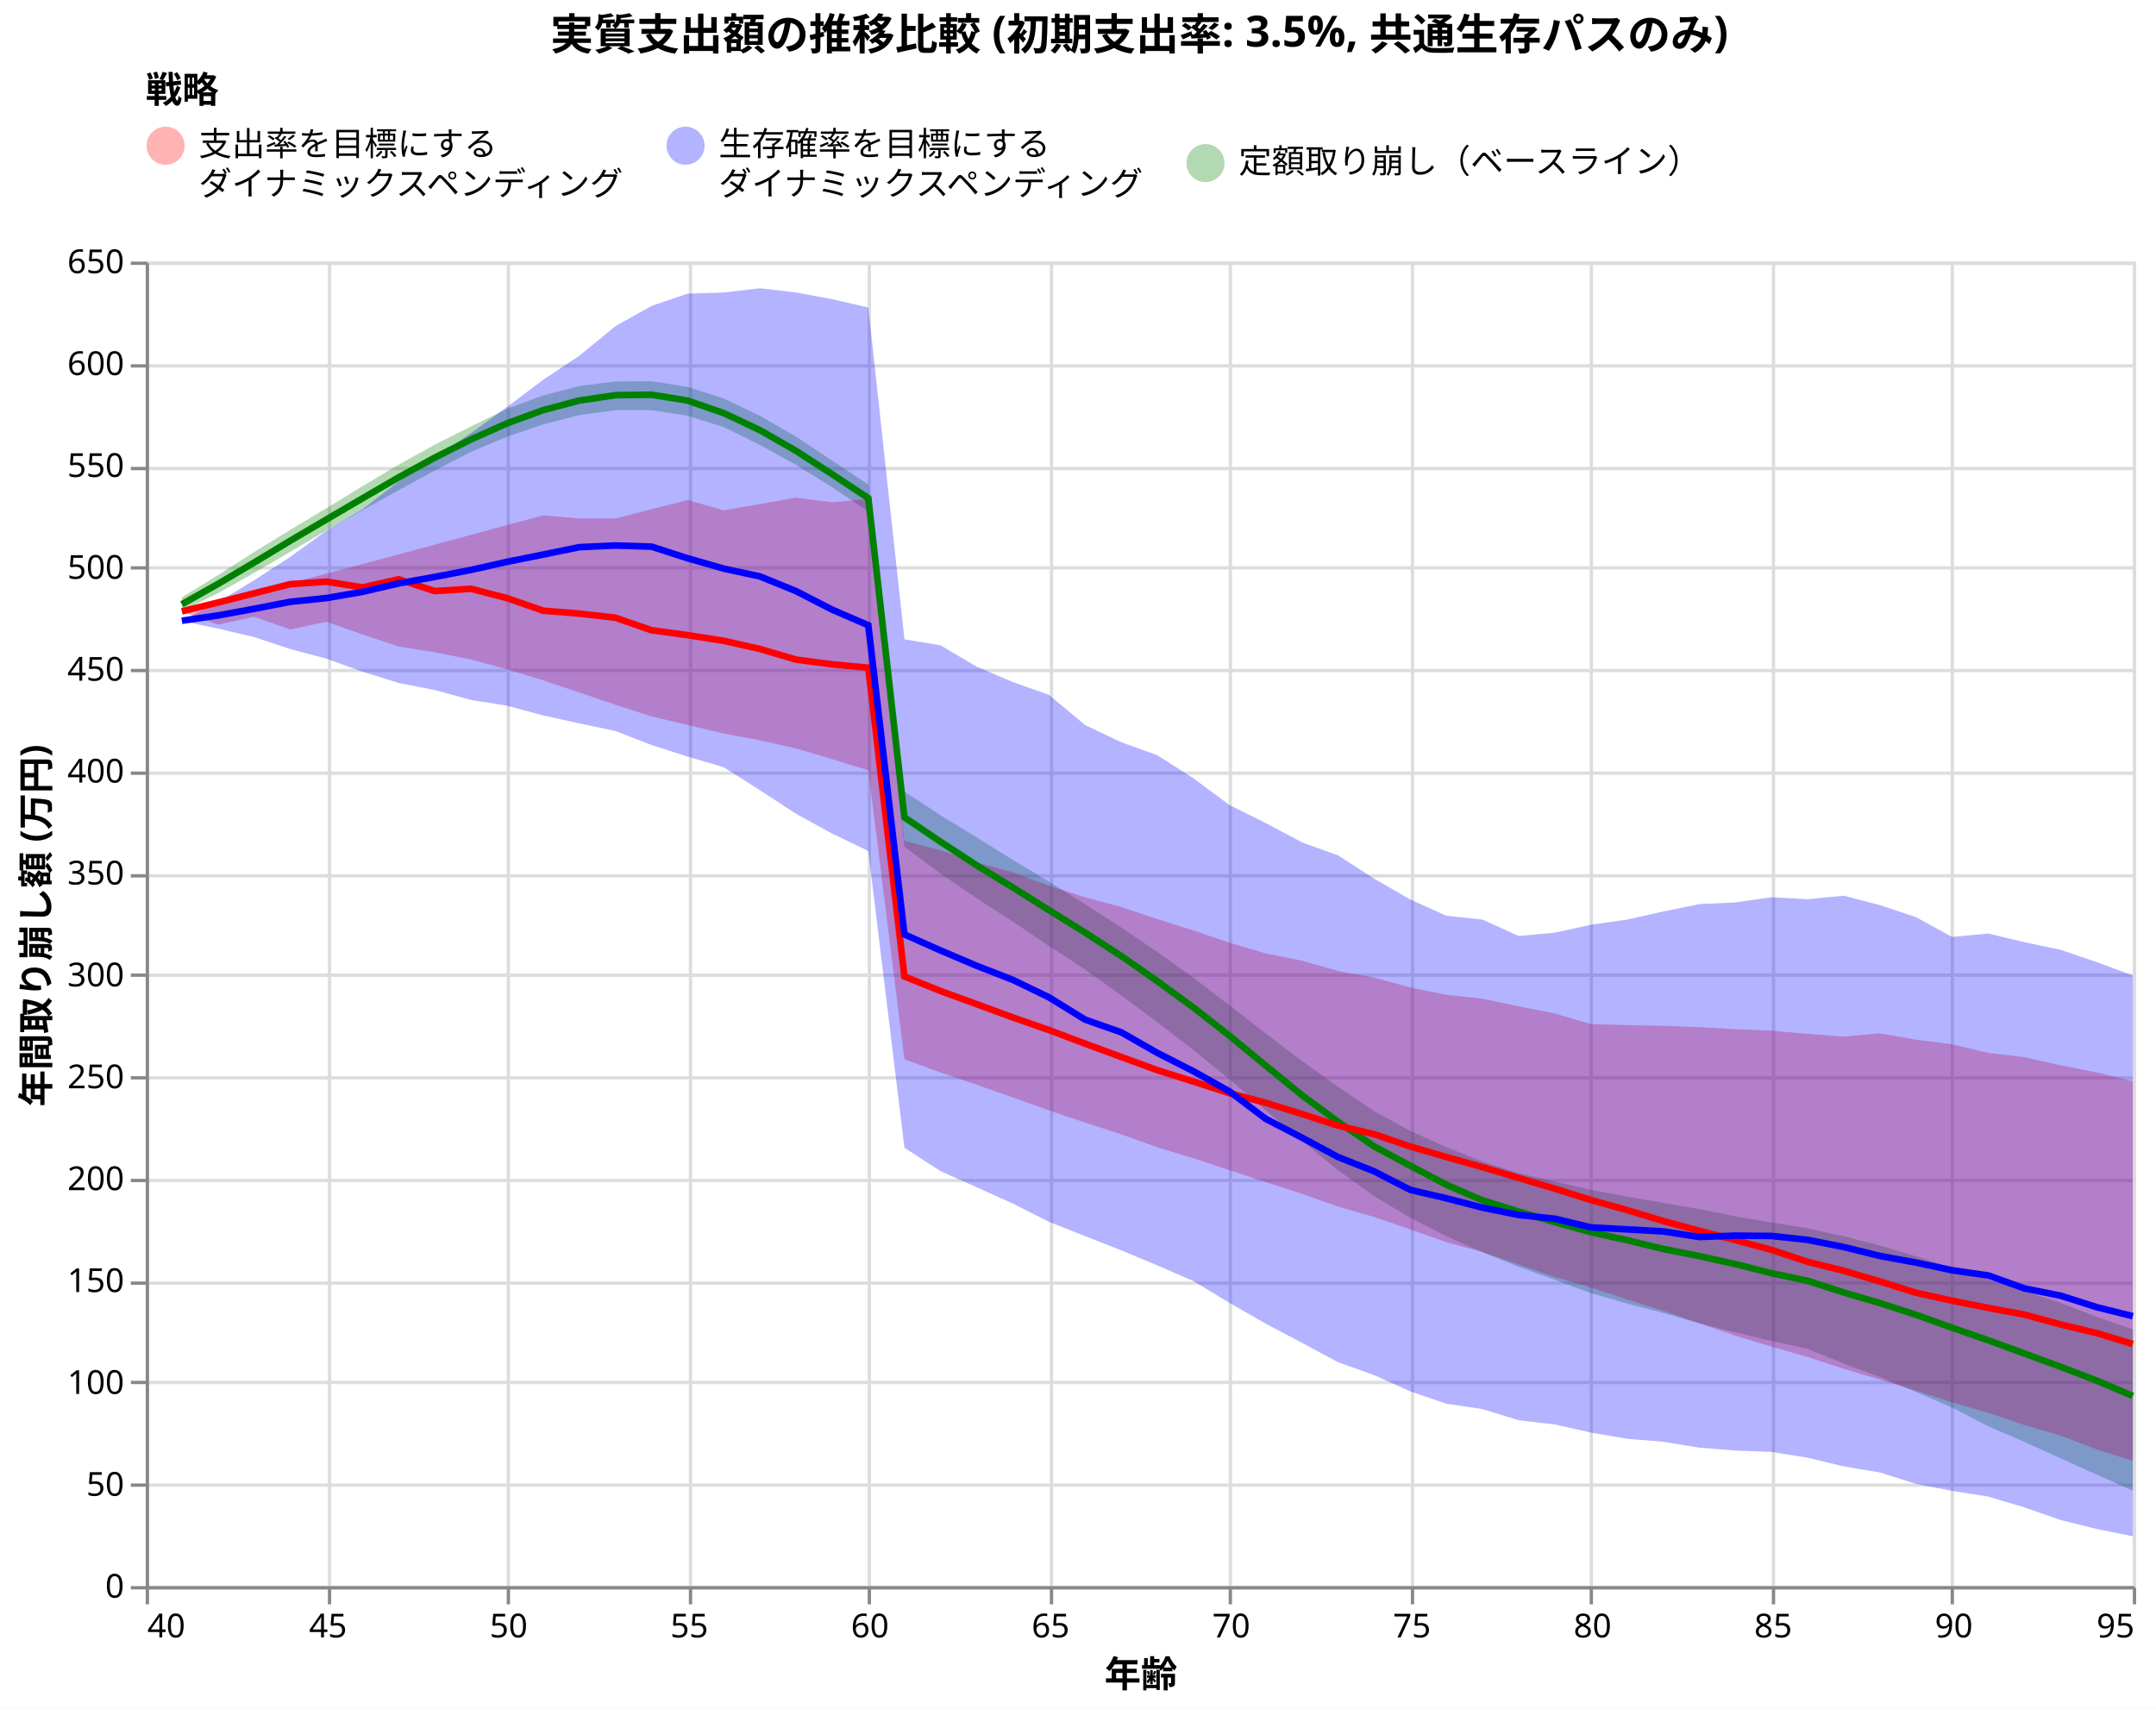
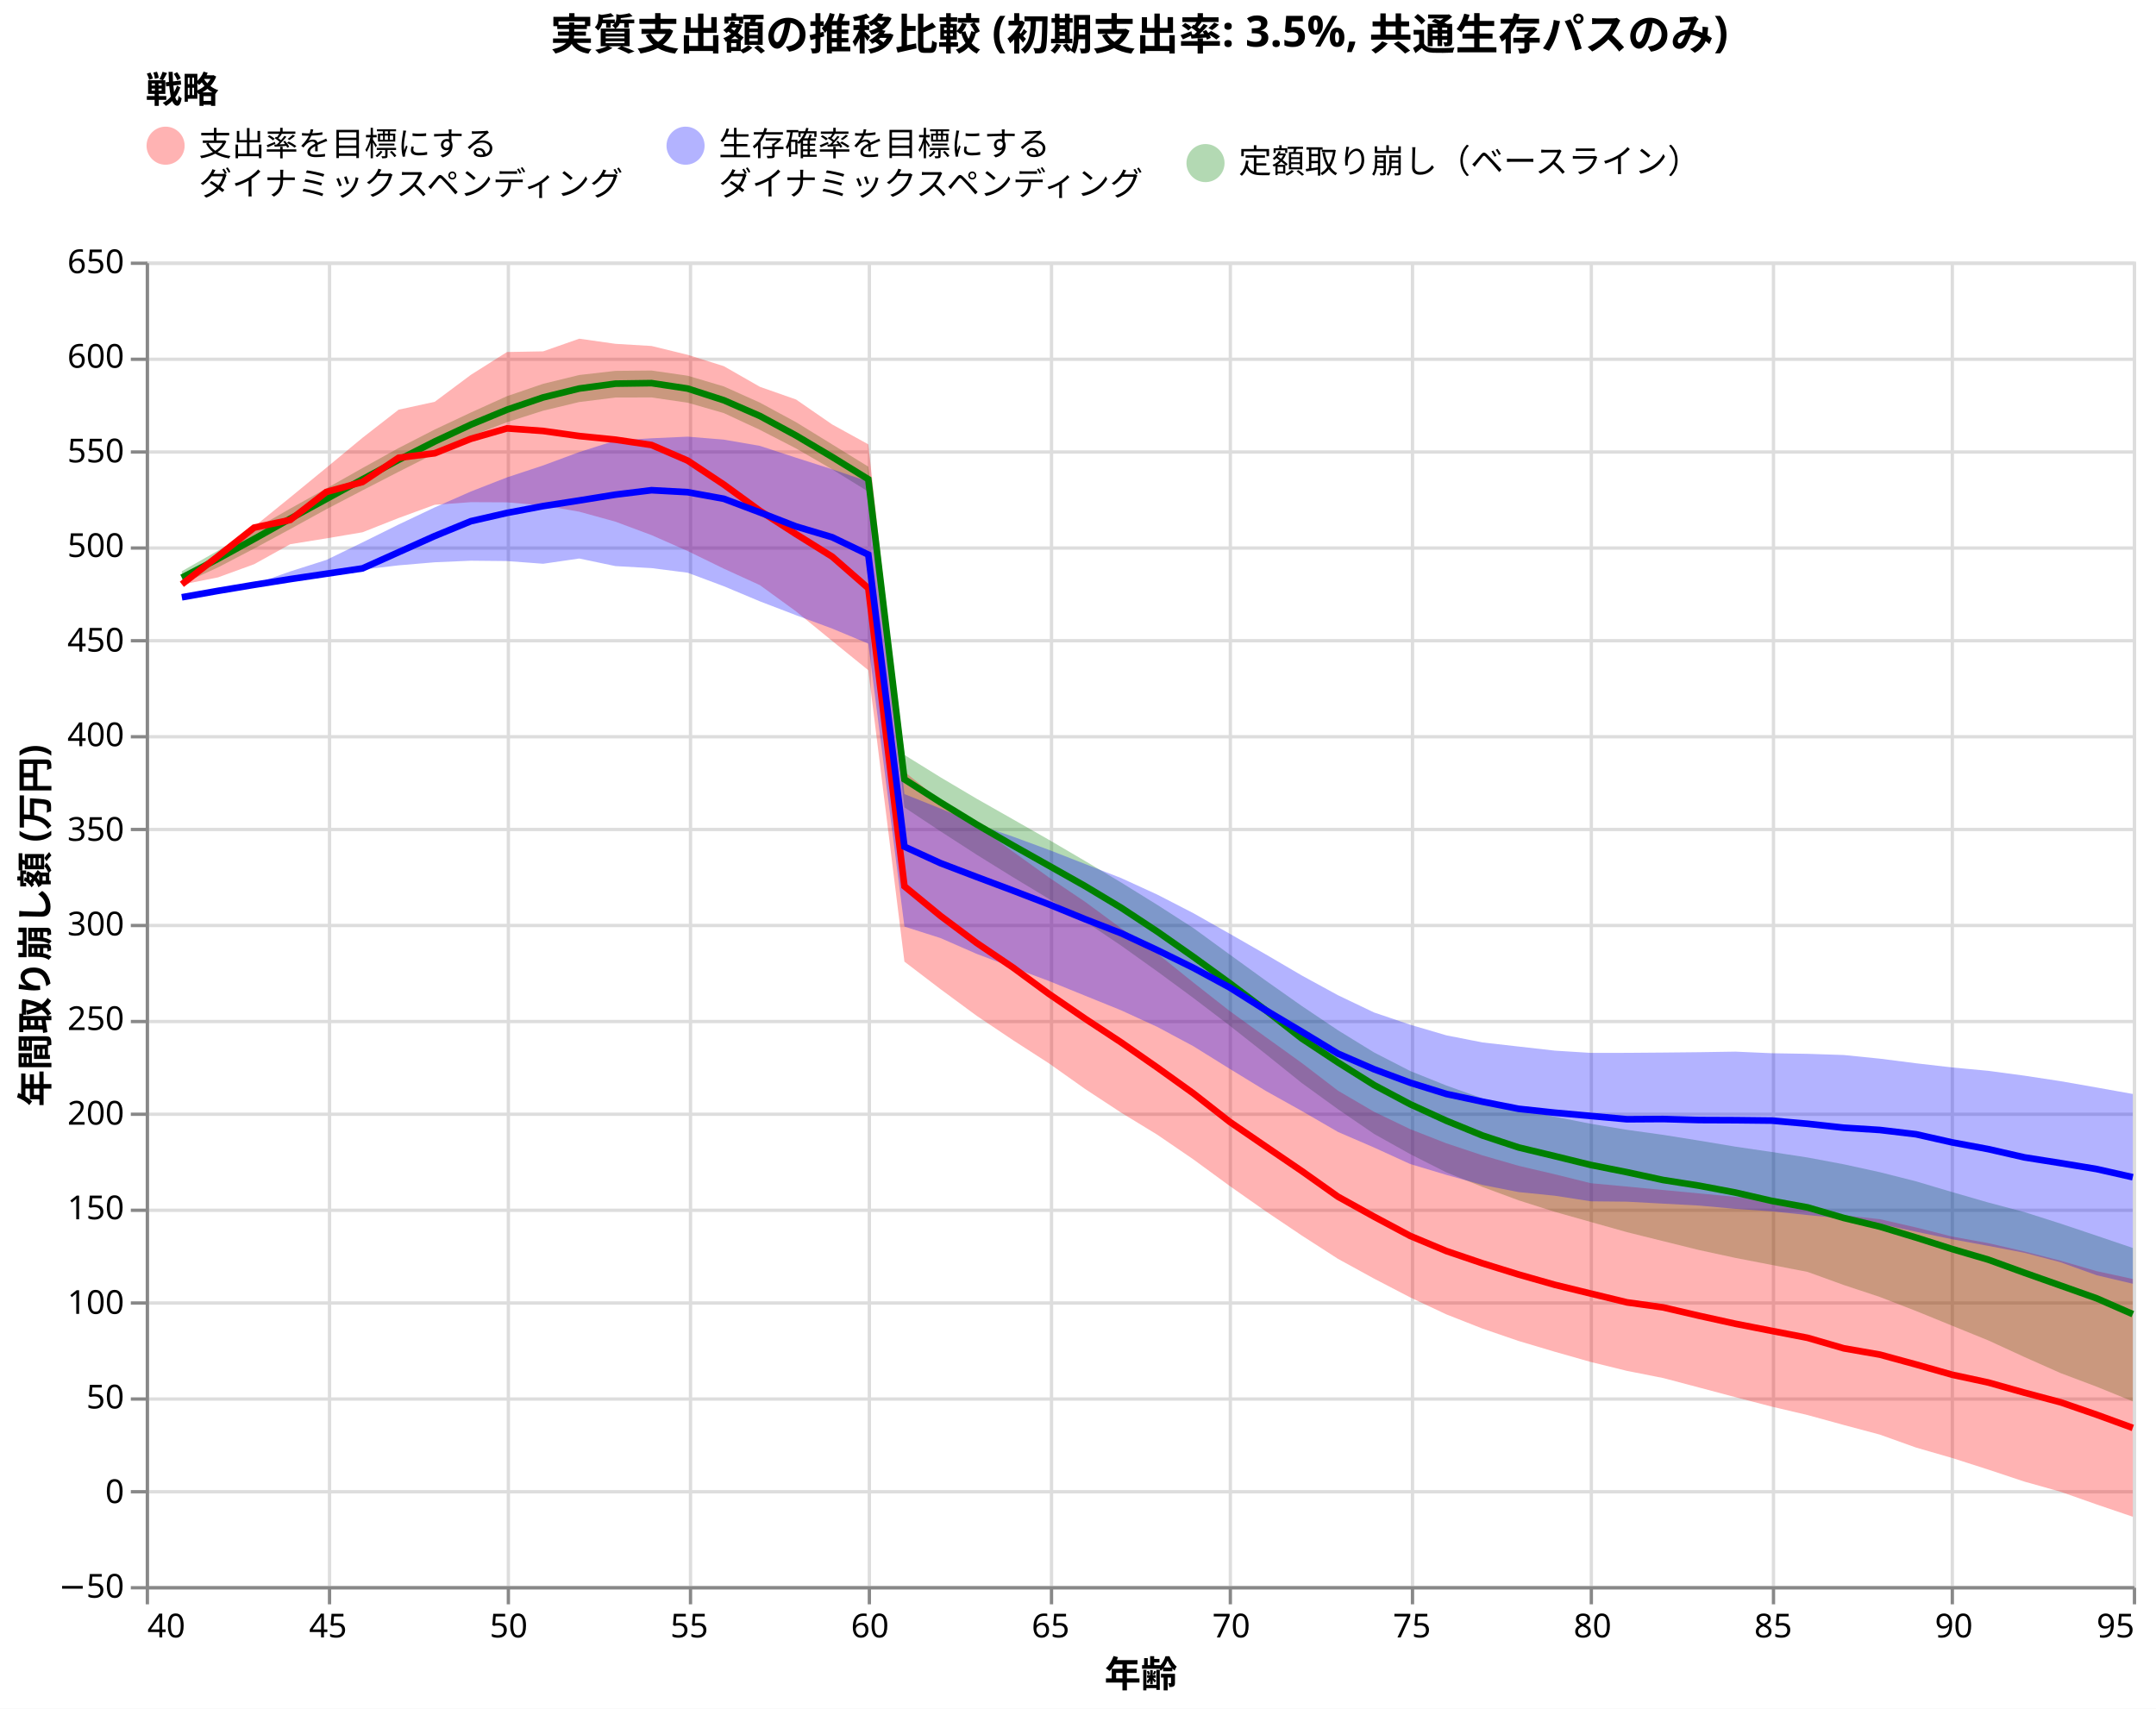
<svg xmlns="http://www.w3.org/2000/svg" version="1.1" class="marks" width="651" height="516" viewBox="0 0 651 516">
  <rect width="651" height="516" fill="white" />
  <g fill="none" stroke-miterlimit="10" transform="translate(44,79)">
    <g class="mark-group role-frame root" role="graphics-object" aria-roledescription="group mark container">
      <g transform="translate(0,0)">
        <path class="background" aria-hidden="true" d="M0.5,0.5h600v400h-600Z" stroke="#ddd" />
        <g>
          <g class="mark-group role-axis" aria-hidden="true">
            <g transform="translate(0.5,400.5)">
              <path class="background" aria-hidden="true" d="M0,0h0v0h0Z" pointer-events="none" />
              <g>
                <g class="mark-rule role-axis-grid" pointer-events="none">
                  <line transform="translate(0,-400)" x2="0" y2="400" stroke="#ddd" stroke-width="1" opacity="1" />
                  <line transform="translate(55,-400)" x2="0" y2="400" stroke="#ddd" stroke-width="1" opacity="1" />
                  <line transform="translate(109,-400)" x2="0" y2="400" stroke="#ddd" stroke-width="1" opacity="1" />
                  <line transform="translate(164,-400)" x2="0" y2="400" stroke="#ddd" stroke-width="1" opacity="1" />
                  <line transform="translate(218,-400)" x2="0" y2="400" stroke="#ddd" stroke-width="1" opacity="1" />
                  <line transform="translate(273,-400)" x2="0" y2="400" stroke="#ddd" stroke-width="1" opacity="1" />
                  <line transform="translate(327,-400)" x2="0" y2="400" stroke="#ddd" stroke-width="1" opacity="1" />
                  <line transform="translate(382,-400)" x2="0" y2="400" stroke="#ddd" stroke-width="1" opacity="1" />
                  <line transform="translate(436,-400)" x2="0" y2="400" stroke="#ddd" stroke-width="1" opacity="1" />
                  <line transform="translate(491,-400)" x2="0" y2="400" stroke="#ddd" stroke-width="1" opacity="1" />
                  <line transform="translate(545,-400)" x2="0" y2="400" stroke="#ddd" stroke-width="1" opacity="1" />
                  <line transform="translate(600,-400)" x2="0" y2="400" stroke="#ddd" stroke-width="1" opacity="1" />
                </g>
              </g>
              <path class="foreground" aria-hidden="true" d="" pointer-events="none" display="none" />
            </g>
          </g>
          <g class="mark-group role-axis" aria-hidden="true">
            <g transform="translate(0.5,0.5)">
              <path class="background" aria-hidden="true" d="M0,0h0v0h0Z" pointer-events="none" />
              <g>
                <g class="mark-rule role-axis-grid" pointer-events="none">
                  <line transform="translate(0,400)" x2="600" y2="0" stroke="#ddd" stroke-width="1" opacity="1" />
-                   <line transform="translate(0,369)" x2="600" y2="0" stroke="#ddd" stroke-width="1" opacity="1" />
-                   <line transform="translate(0,338)" x2="600" y2="0" stroke="#ddd" stroke-width="1" opacity="1" />
-                   <line transform="translate(0,308)" x2="600" y2="0" stroke="#ddd" stroke-width="1" opacity="1" />
-                   <line transform="translate(0,277)" x2="600" y2="0" stroke="#ddd" stroke-width="1" opacity="1" />
-                   <line transform="translate(0,246)" x2="600" y2="0" stroke="#ddd" stroke-width="1" opacity="1" />
-                   <line transform="translate(0,215)" x2="600" y2="0" stroke="#ddd" stroke-width="1" opacity="1" />
-                   <line transform="translate(0,185)" x2="600" y2="0" stroke="#ddd" stroke-width="1" opacity="1" />
-                   <line transform="translate(0,154)" x2="600" y2="0" stroke="#ddd" stroke-width="1" opacity="1" />
-                   <line transform="translate(0,123)" x2="600" y2="0" stroke="#ddd" stroke-width="1" opacity="1" />
-                   <line transform="translate(0,92)" x2="600" y2="0" stroke="#ddd" stroke-width="1" opacity="1" />
-                   <line transform="translate(0,62)" x2="600" y2="0" stroke="#ddd" stroke-width="1" opacity="1" />
-                   <line transform="translate(0,31)" x2="600" y2="0" stroke="#ddd" stroke-width="1" opacity="1" />
+                   <line transform="translate(0,371)" x2="600" y2="0" stroke="#ddd" stroke-width="1" opacity="1" />
+                   <line transform="translate(0,343)" x2="600" y2="0" stroke="#ddd" stroke-width="1" opacity="1" />
+                   <line transform="translate(0,314)" x2="600" y2="0" stroke="#ddd" stroke-width="1" opacity="1" />
+                   <line transform="translate(0,286)" x2="600" y2="0" stroke="#ddd" stroke-width="1" opacity="1" />
+                   <line transform="translate(0,257)" x2="600" y2="0" stroke="#ddd" stroke-width="1" opacity="1" />
+                   <line transform="translate(0,229)" x2="600" y2="0" stroke="#ddd" stroke-width="1" opacity="1" />
+                   <line transform="translate(0,200)" x2="600" y2="0" stroke="#ddd" stroke-width="1" opacity="1" />
+                   <line transform="translate(0,171)" x2="600" y2="0" stroke="#ddd" stroke-width="1" opacity="1" />
+                   <line transform="translate(0,143)" x2="600" y2="0" stroke="#ddd" stroke-width="1" opacity="1" />
+                   <line transform="translate(0,114)" x2="600" y2="0" stroke="#ddd" stroke-width="1" opacity="1" />
+                   <line transform="translate(0,86)" x2="600" y2="0" stroke="#ddd" stroke-width="1" opacity="1" />
+                   <line transform="translate(0,57)" x2="600" y2="0" stroke="#ddd" stroke-width="1" opacity="1" />
+                   <line transform="translate(0,29)" x2="600" y2="0" stroke="#ddd" stroke-width="1" opacity="1" />
                  <line transform="translate(0,0)" x2="600" y2="0" stroke="#ddd" stroke-width="1" opacity="1" />
                </g>
              </g>
              <path class="foreground" aria-hidden="true" d="" pointer-events="none" display="none" />
            </g>
          </g>
          <g class="mark-group role-axis" role="graphics-symbol" aria-roledescription="axis" aria-label="X-axis titled '年齢' for a linear scale with values from 40 to 95">
            <g transform="translate(0.5,400.5)">
              <path class="background" aria-hidden="true" d="M0,0h0v0h0Z" pointer-events="none" />
              <g>
                <g class="mark-rule role-axis-tick" pointer-events="none">
                  <line transform="translate(0,0)" x2="0" y2="5" stroke="#888" stroke-width="1" opacity="1" />
                  <line transform="translate(55,0)" x2="0" y2="5" stroke="#888" stroke-width="1" opacity="1" />
                  <line transform="translate(109,0)" x2="0" y2="5" stroke="#888" stroke-width="1" opacity="1" />
                  <line transform="translate(164,0)" x2="0" y2="5" stroke="#888" stroke-width="1" opacity="1" />
                  <line transform="translate(218,0)" x2="0" y2="5" stroke="#888" stroke-width="1" opacity="1" />
                  <line transform="translate(273,0)" x2="0" y2="5" stroke="#888" stroke-width="1" opacity="1" />
                  <line transform="translate(327,0)" x2="0" y2="5" stroke="#888" stroke-width="1" opacity="1" />
                  <line transform="translate(382,0)" x2="0" y2="5" stroke="#888" stroke-width="1" opacity="1" />
                  <line transform="translate(436,0)" x2="0" y2="5" stroke="#888" stroke-width="1" opacity="1" />
                  <line transform="translate(491,0)" x2="0" y2="5" stroke="#888" stroke-width="1" opacity="1" />
                  <line transform="translate(545,0)" x2="0" y2="5" stroke="#888" stroke-width="1" opacity="1" />
                  <line transform="translate(600,0)" x2="0" y2="5" stroke="#888" stroke-width="1" opacity="1" />
                </g>
                <g class="mark-text role-axis-label" pointer-events="none">
                  <text text-anchor="start" transform="translate(0,15)" font-family="sans-serif" font-size="10px" fill="#000" opacity="1">40</text>
                  <text text-anchor="middle" transform="translate(54.54545,15)" font-family="sans-serif" font-size="10px" fill="#000" opacity="1">45</text>
                  <text text-anchor="middle" transform="translate(109.0909,15)" font-family="sans-serif" font-size="10px" fill="#000" opacity="1">50</text>
                  <text text-anchor="middle" transform="translate(163.6364,15)" font-family="sans-serif" font-size="10px" fill="#000" opacity="1">55</text>
                  <text text-anchor="middle" transform="translate(218.1818,15)" font-family="sans-serif" font-size="10px" fill="#000" opacity="1">60</text>
                  <text text-anchor="middle" transform="translate(272.7273,15)" font-family="sans-serif" font-size="10px" fill="#000" opacity="1">65</text>
                  <text text-anchor="middle" transform="translate(327.2727,15)" font-family="sans-serif" font-size="10px" fill="#000" opacity="1">70</text>
                  <text text-anchor="middle" transform="translate(381.8182,15)" font-family="sans-serif" font-size="10px" fill="#000" opacity="1">75</text>
                  <text text-anchor="middle" transform="translate(436.3636,15)" font-family="sans-serif" font-size="10px" fill="#000" opacity="1">80</text>
                  <text text-anchor="middle" transform="translate(490.9091,15)" font-family="sans-serif" font-size="10px" fill="#000" opacity="1">85</text>
                  <text text-anchor="middle" transform="translate(545.4545,15)" font-family="sans-serif" font-size="10px" fill="#000" opacity="1">90</text>
                  <text text-anchor="end" transform="translate(600,15)" font-family="sans-serif" font-size="10px" fill="#000" opacity="1">95</text>
                </g>
                <g class="mark-rule role-axis-domain" pointer-events="none">
                  <line transform="translate(0,0)" x2="600" y2="0" stroke="#888" stroke-width="1" opacity="1" />
                </g>
                <g class="mark-text role-axis-title" pointer-events="none">
                  <text text-anchor="middle" transform="translate(300,30)" font-family="sans-serif" font-size="11px" font-weight="bold" fill="#000" opacity="1">年齢</text>
                </g>
              </g>
              <path class="foreground" aria-hidden="true" d="" pointer-events="none" display="none" />
            </g>
          </g>
-           <g class="mark-group role-axis" role="graphics-symbol" aria-roledescription="axis" aria-label="Y-axis titled '年間取り崩し額 (万円)' for a linear scale with values from 0 to 650">
+           <g class="mark-group role-axis" role="graphics-symbol" aria-roledescription="axis" aria-label="Y-axis titled '年間取り崩し額 (万円)' for a linear scale with values from −50 to 650">
            <g transform="translate(0.5,0.5)">
              <path class="background" aria-hidden="true" d="M0,0h0v0h0Z" pointer-events="none" />
              <g>
                <g class="mark-rule role-axis-tick" pointer-events="none">
                  <line transform="translate(0,400)" x2="-5" y2="0" stroke="#888" stroke-width="1" opacity="1" />
-                   <line transform="translate(0,369)" x2="-5" y2="0" stroke="#888" stroke-width="1" opacity="1" />
-                   <line transform="translate(0,338)" x2="-5" y2="0" stroke="#888" stroke-width="1" opacity="1" />
-                   <line transform="translate(0,308)" x2="-5" y2="0" stroke="#888" stroke-width="1" opacity="1" />
-                   <line transform="translate(0,277)" x2="-5" y2="0" stroke="#888" stroke-width="1" opacity="1" />
-                   <line transform="translate(0,246)" x2="-5" y2="0" stroke="#888" stroke-width="1" opacity="1" />
-                   <line transform="translate(0,215)" x2="-5" y2="0" stroke="#888" stroke-width="1" opacity="1" />
-                   <line transform="translate(0,185)" x2="-5" y2="0" stroke="#888" stroke-width="1" opacity="1" />
-                   <line transform="translate(0,154)" x2="-5" y2="0" stroke="#888" stroke-width="1" opacity="1" />
-                   <line transform="translate(0,123)" x2="-5" y2="0" stroke="#888" stroke-width="1" opacity="1" />
-                   <line transform="translate(0,92)" x2="-5" y2="0" stroke="#888" stroke-width="1" opacity="1" />
-                   <line transform="translate(0,62)" x2="-5" y2="0" stroke="#888" stroke-width="1" opacity="1" />
-                   <line transform="translate(0,31)" x2="-5" y2="0" stroke="#888" stroke-width="1" opacity="1" />
+                   <line transform="translate(0,371)" x2="-5" y2="0" stroke="#888" stroke-width="1" opacity="1" />
+                   <line transform="translate(0,343)" x2="-5" y2="0" stroke="#888" stroke-width="1" opacity="1" />
+                   <line transform="translate(0,314)" x2="-5" y2="0" stroke="#888" stroke-width="1" opacity="1" />
+                   <line transform="translate(0,286)" x2="-5" y2="0" stroke="#888" stroke-width="1" opacity="1" />
+                   <line transform="translate(0,257)" x2="-5" y2="0" stroke="#888" stroke-width="1" opacity="1" />
+                   <line transform="translate(0,229)" x2="-5" y2="0" stroke="#888" stroke-width="1" opacity="1" />
+                   <line transform="translate(0,200)" x2="-5" y2="0" stroke="#888" stroke-width="1" opacity="1" />
+                   <line transform="translate(0,171)" x2="-5" y2="0" stroke="#888" stroke-width="1" opacity="1" />
+                   <line transform="translate(0,143)" x2="-5" y2="0" stroke="#888" stroke-width="1" opacity="1" />
+                   <line transform="translate(0,114)" x2="-5" y2="0" stroke="#888" stroke-width="1" opacity="1" />
+                   <line transform="translate(0,86)" x2="-5" y2="0" stroke="#888" stroke-width="1" opacity="1" />
+                   <line transform="translate(0,57)" x2="-5" y2="0" stroke="#888" stroke-width="1" opacity="1" />
+                   <line transform="translate(0,29)" x2="-5" y2="0" stroke="#888" stroke-width="1" opacity="1" />
                  <line transform="translate(0,0)" x2="-5" y2="0" stroke="#888" stroke-width="1" opacity="1" />
                </g>
                <g class="mark-text role-axis-label" pointer-events="none">
-                   <text text-anchor="end" transform="translate(-7,403)" font-family="sans-serif" font-size="10px" fill="#000" opacity="1">0</text>
-                   <text text-anchor="end" transform="translate(-7,372.2308)" font-family="sans-serif" font-size="10px" fill="#000" opacity="1">50</text>
-                   <text text-anchor="end" transform="translate(-7,341.4615)" font-family="sans-serif" font-size="10px" fill="#000" opacity="1">100</text>
-                   <text text-anchor="end" transform="translate(-7,310.6923)" font-family="sans-serif" font-size="10px" fill="#000" opacity="1">150</text>
-                   <text text-anchor="end" transform="translate(-7,279.9231)" font-family="sans-serif" font-size="10px" fill="#000" opacity="1">200</text>
-                   <text text-anchor="end" transform="translate(-7,249.1538)" font-family="sans-serif" font-size="10px" fill="#000" opacity="1">250</text>
-                   <text text-anchor="end" transform="translate(-7,218.3846)" font-family="sans-serif" font-size="10px" fill="#000" opacity="1">300</text>
-                   <text text-anchor="end" transform="translate(-7,187.6154)" font-family="sans-serif" font-size="10px" fill="#000" opacity="1">350</text>
-                   <text text-anchor="end" transform="translate(-7,156.8462)" font-family="sans-serif" font-size="10px" fill="#000" opacity="1">400</text>
-                   <text text-anchor="end" transform="translate(-7,126.0769)" font-family="sans-serif" font-size="10px" fill="#000" opacity="1">450</text>
-                   <text text-anchor="end" transform="translate(-7,95.30769)" font-family="sans-serif" font-size="10px" fill="#000" opacity="1">500</text>
-                   <text text-anchor="end" transform="translate(-7,64.53846)" font-family="sans-serif" font-size="10px" fill="#000" opacity="1">550</text>
-                   <text text-anchor="end" transform="translate(-7,33.76923)" font-family="sans-serif" font-size="10px" fill="#000" opacity="1">600</text>
+                   <text text-anchor="end" transform="translate(-7,403)" font-family="sans-serif" font-size="10px" fill="#000" opacity="1">−50</text>
+                   <text text-anchor="end" transform="translate(-7,374.4286)" font-family="sans-serif" font-size="10px" fill="#000" opacity="1">0</text>
+                   <text text-anchor="end" transform="translate(-7,345.8571)" font-family="sans-serif" font-size="10px" fill="#000" opacity="1">50</text>
+                   <text text-anchor="end" transform="translate(-7,317.2857)" font-family="sans-serif" font-size="10px" fill="#000" opacity="1">100</text>
+                   <text text-anchor="end" transform="translate(-7,288.7143)" font-family="sans-serif" font-size="10px" fill="#000" opacity="1">150</text>
+                   <text text-anchor="end" transform="translate(-7,260.1429)" font-family="sans-serif" font-size="10px" fill="#000" opacity="1">200</text>
+                   <text text-anchor="end" transform="translate(-7,231.5714)" font-family="sans-serif" font-size="10px" fill="#000" opacity="1">250</text>
+                   <text text-anchor="end" transform="translate(-7,203)" font-family="sans-serif" font-size="10px" fill="#000" opacity="1">300</text>
+                   <text text-anchor="end" transform="translate(-7,174.4286)" font-family="sans-serif" font-size="10px" fill="#000" opacity="1">350</text>
+                   <text text-anchor="end" transform="translate(-7,145.8571)" font-family="sans-serif" font-size="10px" fill="#000" opacity="1">400</text>
+                   <text text-anchor="end" transform="translate(-7,117.2857)" font-family="sans-serif" font-size="10px" fill="#000" opacity="1">450</text>
+                   <text text-anchor="end" transform="translate(-7,88.71429)" font-family="sans-serif" font-size="10px" fill="#000" opacity="1">500</text>
+                   <text text-anchor="end" transform="translate(-7,60.14286)" font-family="sans-serif" font-size="10px" fill="#000" opacity="1">550</text>
+                   <text text-anchor="end" transform="translate(-7,31.57143)" font-family="sans-serif" font-size="10px" fill="#000" opacity="1">600</text>
                  <text text-anchor="end" transform="translate(-7,3)" font-family="sans-serif" font-size="10px" fill="#000" opacity="1">650</text>
                </g>
                <g class="mark-rule role-axis-domain" pointer-events="none">
                  <line transform="translate(0,400)" x2="0" y2="-400" stroke="#888" stroke-width="1" opacity="1" />
                </g>
                <g class="mark-text role-axis-title" pointer-events="none">
-                   <text text-anchor="middle" transform="translate(-27.68457,200) rotate(-90) translate(0,-2)" font-family="sans-serif" font-size="11px" font-weight="bold" fill="#000" opacity="1">年間取り崩し額 (万円)</text>
+                   <text text-anchor="middle" transform="translate(-27.96289,200) rotate(-90) translate(0,-2)" font-family="sans-serif" font-size="11px" font-weight="bold" fill="#000" opacity="1">年間取り崩し額 (万円)</text>
                </g>
              </g>
              <path class="foreground" aria-hidden="true" d="" pointer-events="none" display="none" />
            </g>
          </g>
          <g class="mark-group role-scope layer_0_pathgroup" role="graphics-object" aria-roledescription="group mark container">
            <g transform="translate(0,0)">
              <path class="background" aria-hidden="true" d="M0,0h600v400h-600Z" />
              <g>
                <g class="mark-area role-mark layer_0_marks" role="graphics-object" aria-roledescription="area mark container">
-                   <path aria-label="年齢: 41; 年間取り崩し額 (万円): 478.536350223; spend75p: 485.250710233; 戦略: 定額取り崩し（ベースライン）" role="graphics-symbol" aria-roledescription="area mark" d="M10.909,105.516L21.818,100.135L32.727,94.013L43.636,87.663L54.545,81.212L65.455,75.08L76.364,69.033L87.273,63.091L98.182,57.476L109.091,52.902L120,49.168L130.909,46.349L141.818,44.872L152.727,44.855L163.636,46.571L174.545,49.971L185.455,55.373L196.364,61.383L207.273,68.151L218.182,75.494L229.091,176.709L240,184.836L250.909,192.254L261.818,199.318L272.727,206.657L283.636,213.789L294.545,221.614L305.455,229.699L316.364,238.137L327.273,246.975L338.182,256.305L349.091,265.492L360,274.388L370.909,282.233L381.818,288.736L392.727,294.335L403.636,299.177L414.545,303.555L425.455,307.479L436.364,311.531L447.273,314.659L458.182,317.495L469.091,320.668L480,323.359L490.909,325.971L501.818,328.35L512.727,332.798L523.636,336.863L534.545,341.381L545.455,346.089L556.364,351.754L567.273,356.436L578.182,361.41L589.091,366.334L600,371.168L600,322.496L589.091,318.696L578.182,314.465L567.273,310.868L556.364,307.463L545.455,303.826L534.545,300.417L523.636,297.144L512.727,294.348L501.818,291.93L490.909,290.188L480,288.339L469.091,286.167L458.182,284.261L447.273,282.37L436.364,280.336L425.455,277.813L414.545,275.302L403.636,271.804L392.727,267.428L381.818,262.55L370.909,256.561L360,249.198L349.091,241.403L338.182,233.121L327.273,224.66L316.364,216.294L305.455,208.506L294.545,201.11L283.636,194.095L272.727,187.233L261.818,180.684L250.909,173.871L240,167.225L229.091,160.037L218.182,67.341L207.273,60.091L196.364,52.871L185.455,46.559L174.545,41.352L163.636,37.839L152.727,36.127L141.818,36.212L130.909,37.574L120,40.43L109.091,44.457L98.182,49.772L87.273,55.298L76.364,61.328L65.455,67.831L54.545,74.472L43.636,81.022L32.727,87.713L21.818,94.698L10.909,101.384Z" fill="green" opacity="0.3" />
+                   <path aria-label="年齢: 41; 年間取り崩し額 (万円): 479.637149036; spend75p: 486.366954392; 戦略: 定額取り崩し（ベースライン）" role="graphics-symbol" aria-roledescription="area mark" d="M10.909,97.35L21.818,92.356L32.727,86.671L43.636,80.775L54.545,74.785L65.455,69.091L76.364,63.477L87.273,57.959L98.182,52.744L109.091,48.498L120,45.031L130.909,42.413L141.818,41.05L152.727,41.026L163.636,42.617L174.545,45.746L185.455,50.813L196.364,56.429L207.273,62.742L218.182,69.472L229.091,164.832L240,172.069L250.909,179.114L261.818,185.884L272.727,192.467L283.636,199.24L294.545,206.587L305.455,214.376L316.364,222.405L327.273,230.717L338.182,239.309L349.091,248.081L360,255.979L370.909,263.441L381.818,269.543L392.727,275.055L403.636,279.451L414.545,283.496L425.455,286.967L436.364,290.043L447.273,293.117L458.182,295.824L469.091,298.524L480,300.882L490.909,303L501.818,305.12L512.727,309.071L523.636,312.689L534.545,316.916L545.455,321.367L556.364,325.801L567.273,330.817L578.182,335.668L589.091,339.784L600,344.217L600,297.883L589.091,294.182L578.182,290.52L567.273,287.044L556.364,284.157L545.455,281.007L534.545,277.76L523.636,275.002L512.727,272.613L501.818,270.565L490.909,268.889L480,267.289L469.091,265.469L458.182,263.72L447.273,262.203L436.364,260.386L425.455,258.24L414.545,255.843L403.636,252.716L392.727,248.823L381.818,244.445L370.909,238.84L360,232.138L349.091,224.817L338.182,217.133L327.273,209.238L316.364,201.287L305.455,194.279L294.545,187.525L283.636,181.018L272.727,174.625L261.818,168.402L250.909,162.213L240,155.75L229.091,148.988L218.182,61.926L207.273,55.206L196.364,48.499L185.455,42.592L174.545,37.693L163.636,34.464L152.727,32.896L141.818,33.001L130.909,34.249L120,36.91L109.091,40.64L98.182,45.576L87.273,50.708L76.364,56.307L65.455,62.346L54.545,68.512L43.636,74.595L32.727,80.809L21.818,87.295L10.909,93.505Z" fill="green" opacity="0.3" />
                </g>
              </g>
              <path class="foreground" aria-hidden="true" d="" display="none" />
            </g>
            <g transform="translate(0,0)">
              <path class="background" aria-hidden="true" d="M0,0h600v400h-600Z" />
              <g>
                <g class="mark-area role-mark layer_0_marks" role="graphics-object" aria-roledescription="area mark container">
-                   <path aria-label="年齢: 41; 年間取り崩し額 (万円): 478.203906665; spend75p: 478.490347629; 戦略: 支出率を目標にする@ダイナミックスペンディング" role="graphics-symbol" aria-roledescription="area mark" d="M10.909,105.721L21.818,109.635L32.727,107.259L43.636,111.092L54.545,108.771L65.455,112.587L76.364,116.221L87.273,117.988L98.182,120.151L109.091,123.113L120,126.455L130.909,130.125L141.818,133.821L152.727,137.342L163.636,139.942L174.545,142.522L185.455,144.565L196.364,147.009L207.273,150.267L218.182,153.604L229.091,240.897L240,244.882L250.909,248.575L261.818,252.421L272.727,256.339L283.636,260.007L294.545,263.549L305.455,267.464L316.364,270.789L327.273,274.407L338.182,277.976L349.091,281.491L360,285.374L370.909,288.517L381.818,292.267L392.727,296.12L403.636,299.113L414.545,302.865L425.455,306.636L436.364,309.811L447.273,313.456L458.182,316.83L469.091,320.602L480,324.378L490.909,327.684L501.818,330.824L512.727,334.361L523.636,337.628L534.545,340.992L545.455,344.535L556.364,347.686L567.273,351.371L578.182,354.543L589.091,358.704L600,362.216L600,247.485L589.091,244.889L578.182,242.718L567.273,240.258L556.364,238.974L545.455,236.395L534.545,234.994L523.636,233.074L512.727,234.054L501.818,233.228L490.909,232.255L480,231.837L469.091,231.183L458.182,230.801L447.273,230.588L436.364,230.275L425.455,227.054L414.545,224.929L403.636,222.612L392.727,221.45L381.818,219.222L370.909,216.239L360,214.229L349.091,211.133L338.182,208.925L327.273,205.709L316.364,202.001L305.455,198.584L294.545,194.909L283.636,191.999L272.727,188.489L261.818,184.445L250.909,181.462L240,177.782L229.091,174.917L218.182,71.668L207.273,72.694L196.364,71.306L185.455,73.227L174.545,75.118L163.636,72.028L152.727,74.776L141.818,77.593L130.909,77.574L120,76.648L109.091,79.564L98.182,82.539L87.273,85.497L76.364,88.441L65.455,91.354L54.545,94.237L43.636,97.102L32.727,99.95L21.818,102.785L10.909,105.544Z" fill="red" opacity="0.3" />
+                   <path aria-label="年齢: 41; 年間取り崩し額 (万円): 479.304705478; spend75p: 479.606591788; 戦略: 支出率を目標にする@ダイナミックスペンディング" role="graphics-symbol" aria-roledescription="area mark" d="M10.909,97.54L21.818,95.369L32.727,91.395L43.636,85.348L54.545,83.588L65.455,81.745L76.364,77.436L87.273,73.443L98.182,72.653L109.091,72.705L120,73.641L130.909,75.532L141.818,78.54L152.727,82.601L163.636,87.409L174.545,92.729L185.455,97.714L196.364,105.643L207.273,114.557L218.182,123.404L229.091,211.411L240,219.736L250.909,227.777L261.818,235.098L272.727,242.13L283.636,249.863L294.545,257.029L305.455,263.69L316.364,271.152L327.273,279.139L338.182,286.8L349.091,294.136L360,301.169L370.909,307.148L381.818,312.817L392.727,317.941L403.636,322.233L414.545,325.974L425.455,329.225L436.364,332.322L447.273,335.006L458.182,337.16L469.091,340.04L480,342.937L490.909,345.782L501.818,348.348L512.727,351.344L523.636,354.258L534.545,358.163L545.455,361.315L556.364,364.813L567.273,368.442L578.182,371.503L589.091,375.345L600,379.058L600,307.245L589.091,304.891L578.182,301.718L567.273,298.934L556.364,296.422L545.455,294.436L534.545,291.69L523.636,289.19L512.727,288.016L501.818,285.314L490.909,283.455L480,282.449L469.091,281.411L458.182,280.38L447.273,279.338L436.364,278.333L425.455,275.626L414.545,273.072L403.636,269.921L392.727,266.281L381.818,262.007L370.909,256.756L360,250.383L349.091,242.029L338.182,234.19L327.273,226.302L316.364,217.746L305.455,208.961L294.545,201.352L283.636,193.345L272.727,185.991L261.818,178.16L250.909,170.338L240,162.854L229.091,154.066L218.182,55.187L207.273,49.182L196.364,41.649L185.455,37.817L174.545,31.577L163.636,28.146L152.727,25.487L141.818,24.833L130.909,23.285L120,27.109L109.091,27.307L98.182,34.196L87.273,42.338L76.364,44.721L65.455,53.208L54.545,62.249L43.636,71.202L32.727,80.05L21.818,88.792L10.909,97.368Z" fill="red" opacity="0.3" />
                </g>
              </g>
              <path class="foreground" aria-hidden="true" d="" display="none" />
            </g>
            <g transform="translate(0,0)">
              <path class="background" aria-hidden="true" d="M0,0h600v400h-600Z" />
              <g>
                <g class="mark-area role-mark layer_0_marks" role="graphics-object" aria-roledescription="area mark container">
-                   <path aria-label="年齢: 41; 年間取り崩し額 (万円): 473.626015742; spend75p: 473.912456705; 戦略: 生存確率を目標にする@ダイナミックスペンディング" role="graphics-symbol" aria-roledescription="area mark" d="M10.909,108.538L21.818,110.842L32.727,113.381L43.636,117.013L54.545,119.911L65.455,123.846L76.364,127.252L87.273,129.383L98.182,132.38L109.091,134.114L120,137.054L130.909,139.467L141.818,141.748L152.727,145.99L163.636,149.494L174.545,152.702L185.455,159.636L196.364,166.766L207.273,172.742L218.182,178.004L229.091,267.613L240,274.68L250.909,279.554L261.818,284.467L272.727,289.979L283.636,294.307L294.545,298.594L305.455,303.143L316.364,307.886L327.273,314.481L338.182,320.738L349.091,326.517L360,332.37L370.909,336.274L381.818,341.177L392.727,344.922L403.636,346.54L414.545,349.903L425.455,351.183L436.364,353.634L447.273,355.505L458.182,356.407L469.091,358.178L480,359.067L490.909,359.477L501.818,361.229L512.727,363.848L523.636,365.681L534.545,369.12L545.455,371.245L556.364,372.962L567.273,376.23L578.182,380.042L589.091,382.746L600,384.949L600,215.589L589.091,211.538L578.182,207.827L567.273,205.54L556.364,202.92L545.455,203.959L534.545,197.986L523.636,194.335L512.727,191.512L501.818,192.558L490.909,191.964L480,193.518L469.091,194.042L458.182,196.281L447.273,198.717L436.364,200.275L425.455,202.669L414.545,203.673L403.636,198.721L392.727,197.562L381.818,192.635L370.909,186.354L360,179.323L349.091,175.364L338.182,169.554L327.273,164.154L316.364,156.059L305.455,149.079L294.545,145.158L283.636,139.958L272.727,130.846L261.818,126.988L250.909,122.337L240,115.879L229.091,114.079L218.182,13.857L207.273,11.358L196.364,9.327L185.455,8.053L174.545,9.337L163.636,9.688L152.727,13.385L141.818,19.509L130.909,28.455L120,35.702L109.091,43.922L98.182,51.781L87.273,59.169L76.364,66.378L65.455,74.777L54.545,81.286L43.636,89.18L32.727,96.238L21.818,102.848L10.909,108.362Z" fill="blue" opacity="0.3" />
+                   <path aria-label="年齢: 41; 年間取り崩し額 (万円): 472.437869094; spend75p: 472.739755403; 戦略: 生存確率を目標にする@ダイナミックスペンディング" role="graphics-symbol" aria-roledescription="area mark" d="M10.909,101.464L21.818,99.562L32.727,97.747L43.636,96.051L54.545,94.475L65.455,93.021L76.364,91.733L87.273,90.806L98.182,90.331L109.091,90.439L120,91.253L130.909,89.67L141.818,91.959L152.727,92.569L163.636,93.96L174.545,98.036L185.455,102.612L196.364,106.791L207.273,110.827L218.182,115.374L229.091,200.829L240,204.298L250.909,209.073L261.818,213.184L272.727,217.262L283.636,221.698L294.545,226.119L305.455,231.127L316.364,236.969L327.273,243.755L338.182,250.433L349.091,256.527L360,262.841L370.909,267.556L381.818,272.54L392.727,275.813L403.636,278.857L414.545,281.006L425.455,282.103L436.364,283.793L447.273,283.906L458.182,284.494L469.091,285.083L480,286.066L490.909,286.815L501.818,287.945L512.727,289.038L523.636,290.621L534.545,292.979L545.455,295.252L556.364,297.253L567.273,299.345L578.182,302.202L589.091,306.119L600,308.692L600,251.375L589.091,249.424L578.182,247.509L567.273,245.85L556.364,244.386L545.455,243.368L534.545,242.105L523.636,240.716L512.727,239.61L501.818,239.25L490.909,239.069L480,238.589L469.091,238.759L458.182,238.87L447.273,238.956L436.364,238.973L425.455,238.287L414.545,237.049L403.636,235.816L392.727,233.668L381.818,230.464L370.909,226.767L360,221.558L349.091,215.602L338.182,209.215L327.273,202.964L316.364,196.792L305.455,191.171L294.545,186.176L283.636,181.928L272.727,177.661L261.818,173.641L250.909,169.876L240,165.183L229.091,160.81L218.182,66.437L207.273,62.719L196.364,59.229L185.455,55.652L174.545,53.764L163.636,52.868L152.727,53.363L141.818,54.047L130.909,57.524L120,61.559L109.091,65.169L98.182,69.429L87.273,74.227L76.364,79.399L65.455,84.803L54.545,90.1L43.636,93.574L32.727,97.436L21.818,99.305L10.909,101.292Z" fill="blue" opacity="0.3" />
                </g>
              </g>
              <path class="foreground" aria-hidden="true" d="" display="none" />
            </g>
          </g>
          <g class="mark-group role-scope layer_1_pathgroup" role="graphics-object" aria-roledescription="group mark container">
            <g transform="translate(0,0)">
              <path class="background" aria-hidden="true" d="M0,0h600v400h-600Z" />
              <g>
                <g class="mark-line role-mark layer_1_marks" role="graphics-object" aria-roledescription="line mark container">
-                   <path aria-label="年齢: 41; spend50p: 481.845245909; group_label: 定額取り崩し（ベースライン）" role="graphics-symbol" aria-roledescription="line mark" d="M10.909,103.48L21.818,97.346L32.727,90.892L43.636,84.299L54.545,77.886L65.455,71.491L76.364,65.158L87.273,59.195L98.182,53.703L109.091,48.846L120,44.855L130.909,41.961L141.818,40.341L152.727,40.209L163.636,41.982L174.545,45.765L185.455,50.908L196.364,57.159L207.273,64.221L218.182,71.441L229.091,167.848L240,175.214L250.909,182.344L261.818,189.007L272.727,195.857L283.636,202.626L294.545,209.696L305.455,217.308L316.364,225.277L327.273,233.82L338.182,242.8L349.091,251.728L360,259.728L370.909,267.204L381.818,273.042L392.727,278.793L403.636,283.499L414.545,286.895L425.455,290.085L436.364,293.111L447.273,295.526L458.182,298.165L469.091,300.349L480,302.752L490.909,305.512L501.818,307.81L512.727,311.33L523.636,314.528L534.545,318.065L545.455,321.981L556.364,325.773L567.273,329.758L578.182,333.776L589.091,337.935L600,342.581" stroke="green" stroke-width="2" />
+                   <path aria-label="年齢: 41; spend50p: 482.953656325; group_label: 定額取り崩し（ベースライン）" role="graphics-symbol" aria-roledescription="line mark" d="M10.909,95.455L21.818,89.76L32.727,83.767L43.636,77.644L54.545,71.69L65.455,65.752L76.364,59.871L87.273,54.334L98.182,49.234L109.091,44.724L120,41.018L130.909,38.335L141.818,36.861L152.727,36.703L163.636,38.348L174.545,41.873L185.455,46.623L196.364,52.526L207.273,59L218.182,65.728L229.091,156.349L240,163.327L250.909,169.998L261.818,176.307L272.727,182.442L283.636,188.592L294.545,195.143L305.455,202.338L316.364,209.979L327.273,217.889L338.182,226.101L349.091,234.642L360,241.848L370.909,248.688L381.818,254.48L392.727,259.465L403.636,263.921L414.545,267.526L425.455,270.146L436.364,272.823L447.273,275.002L458.182,277.36L469.091,279.079L480,281.142L490.909,283.651L501.818,285.639L512.727,288.823L523.636,291.44L534.545,294.742L545.455,298.213L556.364,301.416L567.273,305.374L578.182,309.232L589.091,313.101L600,317.87" stroke="green" stroke-width="2" />
                </g>
              </g>
              <path class="foreground" aria-hidden="true" d="" display="none" />
            </g>
            <g transform="translate(0,0)">
              <path class="background" aria-hidden="true" d="M0,0h600v400h-600Z" />
              <g>
                <g class="mark-line role-mark layer_1_marks" role="graphics-object" aria-roledescription="line mark container">
-                   <path aria-label="年齢: 41; spend50p: 478.345067292; group_label: 支出率を目標にする@ダイナミックスペンディング" role="graphics-symbol" aria-roledescription="line mark" d="M10.909,105.634L21.818,102.949L32.727,100.175L43.636,97.413L54.545,96.652L65.455,98.392L76.364,95.937L87.273,99.5L98.182,98.802L109.091,101.63L120,105.425L130.909,106.306L141.818,107.548L152.727,111.333L163.636,112.812L174.545,114.531L185.455,116.983L196.364,120.209L207.273,121.629L218.182,122.656L229.091,215.894L240,220.285L250.909,224.265L261.818,228.264L272.727,232.073L283.636,236.179L294.545,240.196L305.455,244.195L316.364,247.631L327.273,251.159L338.182,254.044L349.091,257.417L360,260.944L370.909,263.513L381.818,267.237L392.727,270.416L403.636,273.482L414.545,276.739L425.455,279.976L436.364,283.407L447.273,286.435L458.182,289.748L469.091,292.699L480,295.527L490.909,298.461L501.818,302.066L512.727,304.782L523.636,308.002L534.545,311.411L545.455,313.816L556.364,315.985L567.273,318.016L578.182,320.98L589.091,323.59L600,326.886" stroke="red" stroke-width="2" />
+                   <path aria-label="年齢: 41; spend50p: 479.453477708; group_label: 支出率を目標にする@ダイナミックスペンディング" role="graphics-symbol" aria-roledescription="line mark" d="M10.909,97.455L21.818,88.978L32.727,80.347L43.636,78.017L54.545,69.571L65.455,66.558L76.364,59.242L87.273,57.884L98.182,53.519L109.091,50.372L120,51.147L130.909,52.683L141.818,53.773L152.727,55.392L163.636,60.097L174.545,67.323L185.455,75.269L196.364,82.305L207.273,89.106L218.182,98.631L229.091,188.652L240,197.611L250.909,205.772L261.818,213.153L272.727,221.158L283.636,228.634L294.545,235.811L305.455,243.4L316.364,251.224L327.273,259.766L338.182,267.234L349.091,274.666L360,282.4L370.909,288.439L381.818,294.251L392.727,298.816L403.636,302.517L414.545,305.901L425.455,309.001L436.364,311.665L447.273,314.311L458.182,315.833L469.091,318.371L480,320.774L490.909,322.912L501.818,325.026L512.727,328.192L523.636,330.097L534.545,333.071L545.455,336.167L556.364,338.514L567.273,341.584L578.182,344.482L589.091,348.241L600,352.225" stroke="red" stroke-width="2" />
                </g>
              </g>
              <path class="foreground" aria-hidden="true" d="" display="none" />
            </g>
            <g transform="translate(0,0)">
              <path class="background" aria-hidden="true" d="M0,0h600v400h-600Z" />
              <g>
                <g class="mark-line role-mark layer_1_marks" role="graphics-object" aria-roledescription="line mark container">
-                   <path aria-label="年齢: 41; spend50p: 473.767176369; group_label: 生存確率を目標にする@ダイナミックスペンディング" role="graphics-symbol" aria-roledescription="line mark" d="M10.909,108.451L21.818,106.863L32.727,104.857L43.636,102.742L54.545,101.615L65.455,99.735L76.364,97.188L87.273,95.222L98.182,93.128L109.091,90.664L120,88.477L130.909,86.238L141.818,85.734L152.727,86.086L163.636,89.602L174.545,92.729L185.455,95.074L196.364,99.512L207.273,105.119L218.182,109.827L229.091,203.193L240,208.045L250.909,212.671L261.818,216.918L272.727,222.187L283.636,228.926L294.545,232.747L305.455,238.974L316.364,244.524L327.273,250.634L338.182,258.895L349.091,264.552L360,270.415L370.909,274.737L381.818,280.334L392.727,282.885L403.636,285.703L414.545,287.918L425.455,289.049L436.364,291.67L447.273,292.264L458.182,292.88L469.091,294.571L480,294.161L490.909,294.257L501.818,295.445L512.727,297.607L523.636,300.296L534.545,302.303L545.455,304.622L556.364,306.19L567.273,310.093L578.182,312.287L589.091,315.763L600,318.481" stroke="blue" stroke-width="2" />
+                   <path aria-label="年齢: 41; spend50p: 472.586641323; group_label: 生存確率を目標にする@ダイナミックスペンディング" role="graphics-symbol" aria-roledescription="line mark" d="M10.909,101.379L21.818,99.439L32.727,97.617L43.636,95.887L54.545,94.267L65.455,92.653L76.364,87.763L87.273,82.876L98.182,78.399L109.091,75.902L120,73.837L130.909,72.142L141.818,70.382L152.727,69.042L163.636,69.64L174.545,71.628L185.455,75.741L196.364,79.983L207.273,83.242L218.182,88.496L229.091,176.689L240,181.679L250.909,185.837L261.818,189.933L272.727,194.128L283.636,198.586L294.545,202.839L305.455,207.942L316.364,213.307L327.273,219.203L338.182,226.087L349.091,232.588L360,239.191L370.909,243.92L381.818,247.981L392.727,251.375L403.636,253.706L414.545,255.857L425.455,257.031L436.364,258.015L447.273,259.013L458.182,258.945L469.091,259.253L480,259.298L490.909,259.417L501.818,260.379L512.727,261.569L523.636,262.25L534.545,263.545L545.455,266.004L556.364,268.035L567.273,270.526L578.182,272.25L589.091,274.055L600,276.516" stroke="blue" stroke-width="2" />
                </g>
              </g>
              <path class="foreground" aria-hidden="true" d="" display="none" />
            </g>
          </g>
          <g class="mark-group role-legend" role="graphics-symbol" aria-roledescription="legend" aria-label="Symbol legend titled '戦略' for fill color and stroke color with 3 values: 支出率を目標にする@ダイナミックスペンディング, 生存確率を目標にする@ダイナミックスペンディング, 定額取り崩し（ベースライン）">
            <g transform="translate(0,-57)">
              <path class="background" aria-hidden="true" d="M0,0h470v39h-470Z" pointer-events="none" />
              <g>
                <g class="mark-group role-legend-entry">
                  <g transform="translate(0,16)">
                    <path class="background" aria-hidden="true" d="M0,0h0v0h0Z" pointer-events="none" />
                    <g>
                      <g class="mark-group role-scope" role="graphics-object" aria-roledescription="group mark container">
                        <g transform="translate(0,0)">
                          <path class="background" aria-hidden="true" d="M0,0h146v23h-146Z" pointer-events="none" opacity="1" />
                          <g>
                            <g class="mark-symbol role-legend-symbol" pointer-events="none">
                              <path transform="translate(6,6)" d="M5,0A5,5,0,1,1,-5,0A5,5,0,1,1,5,0" fill="red" stroke="red" stroke-width="1.5" opacity="0.3" />
                            </g>
                            <g class="mark-text role-legend-label" pointer-events="none">
                              <text text-anchor="start" transform="translate(16,9)" font-family="sans-serif" font-size="10px" fill="#000" opacity="1">
                                <tspan>支出率を目標にする</tspan>
                                <tspan x="0" dy="12">ダイナミックスペンディング</tspan>
                              </text>
                            </g>
                          </g>
                          <path class="foreground" aria-hidden="true" d="" pointer-events="none" display="none" />
                        </g>
                        <g transform="translate(157,0)">
                          <path class="background" aria-hidden="true" d="M0,0h146v23h-146Z" pointer-events="none" opacity="1" />
                          <g>
                            <g class="mark-symbol role-legend-symbol" pointer-events="none">
                              <path transform="translate(6,6)" d="M5,0A5,5,0,1,1,-5,0A5,5,0,1,1,5,0" fill="blue" stroke="blue" stroke-width="1.5" opacity="0.3" />
                            </g>
                            <g class="mark-text role-legend-label" pointer-events="none">
                              <text text-anchor="start" transform="translate(16,9)" font-family="sans-serif" font-size="10px" fill="#000" opacity="1">
                                <tspan>生存確率を目標にする</tspan>
                                <tspan x="0" dy="12">ダイナミックスペンディング</tspan>
                              </text>
                            </g>
                          </g>
                          <path class="foreground" aria-hidden="true" d="" pointer-events="none" display="none" />
                        </g>
                        <g transform="translate(314,5.25)">
                          <path class="background" aria-hidden="true" d="M0,0h156v12.5h-156Z" pointer-events="none" opacity="1" />
                          <g>
                            <g class="mark-symbol role-legend-symbol" pointer-events="none">
                              <path transform="translate(6,6)" d="M5,0A5,5,0,1,1,-5,0A5,5,0,1,1,5,0" fill="green" stroke="green" stroke-width="1.5" opacity="0.3" />
                            </g>
                            <g class="mark-text role-legend-label" pointer-events="none">
                              <text text-anchor="start" transform="translate(16,9)" font-family="sans-serif" font-size="10px" fill="#000" opacity="1">定額取り崩し（ベースライン）</text>
                            </g>
                          </g>
                          <path class="foreground" aria-hidden="true" d="" pointer-events="none" display="none" />
                        </g>
                      </g>
                    </g>
                    <path class="foreground" aria-hidden="true" d="" pointer-events="none" display="none" />
                  </g>
                </g>
                <g class="mark-text role-legend-title" pointer-events="none">
                  <text text-anchor="start" transform="translate(0,9)" font-family="sans-serif" font-size="11px" font-weight="bold" fill="#000" opacity="1">戦略</text>
                </g>
              </g>
              <path class="foreground" aria-hidden="true" d="" pointer-events="none" display="none" />
            </g>
          </g>
          <g class="mark-group role-title">
            <g transform="translate(300,-74)">
              <path class="background" aria-hidden="true" d="M0,0h0v0h0Z" pointer-events="none" />
              <g>
                <g class="mark-text role-title-text" role="graphics-symbol" aria-roledescription="title" aria-label="Title text '実質支出額の推移比較 (初期支出率: 3.5%, 共通生存パスのみ)'" pointer-events="none">
                  <text text-anchor="middle" transform="translate(0,10)" font-family="sans-serif" font-size="13px" font-weight="bold" fill="#000" opacity="1">実質支出額の推移比較 (初期支出率: 3.5%, 共通生存パスのみ)</text>
                </g>
              </g>
              <path class="foreground" aria-hidden="true" d="" pointer-events="none" display="none" />
            </g>
          </g>
        </g>
        <path class="foreground" aria-hidden="true" d="" display="none" />
      </g>
    </g>
  </g>
</svg>
